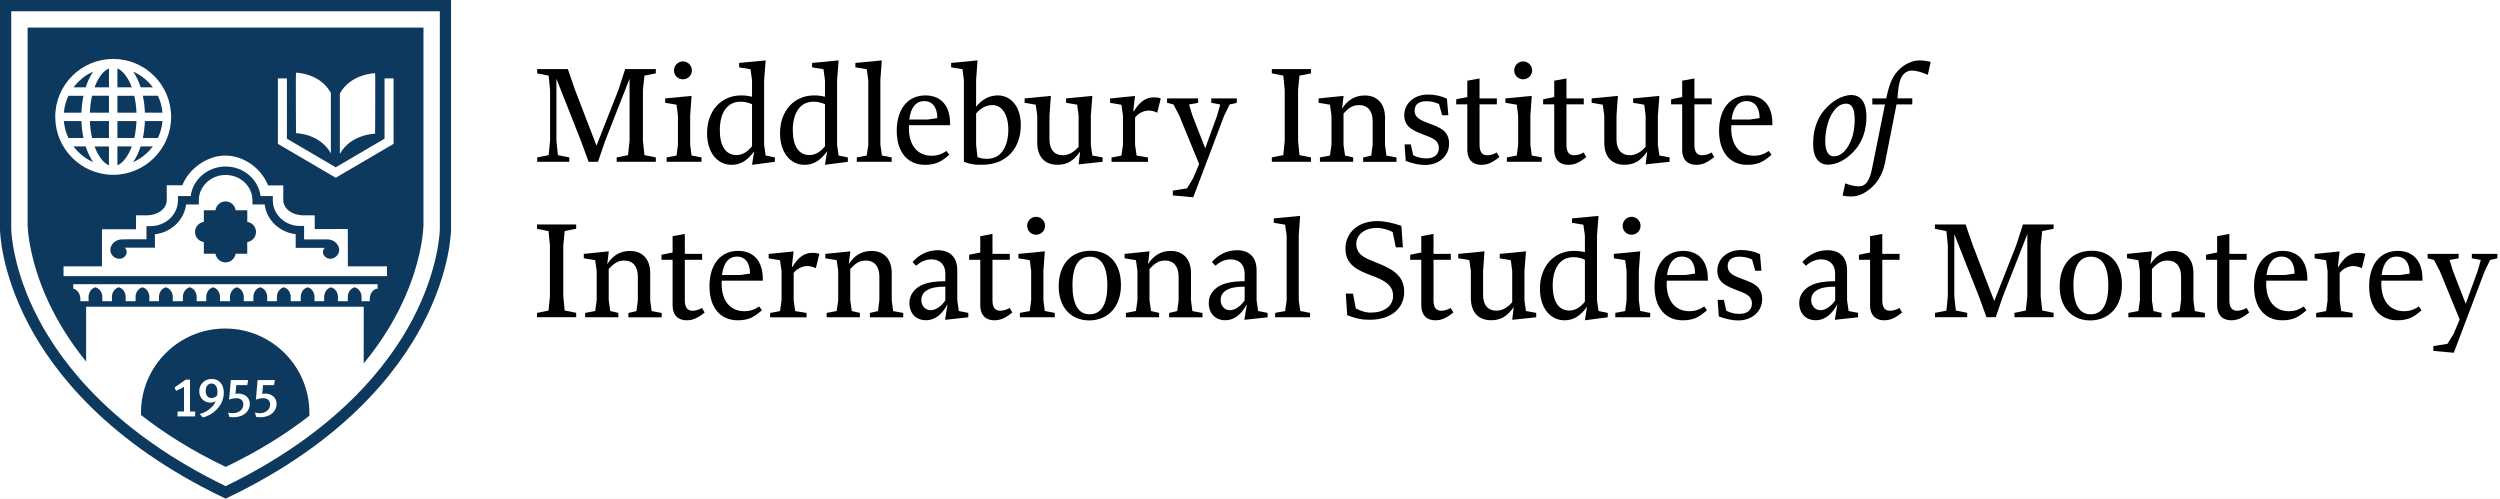
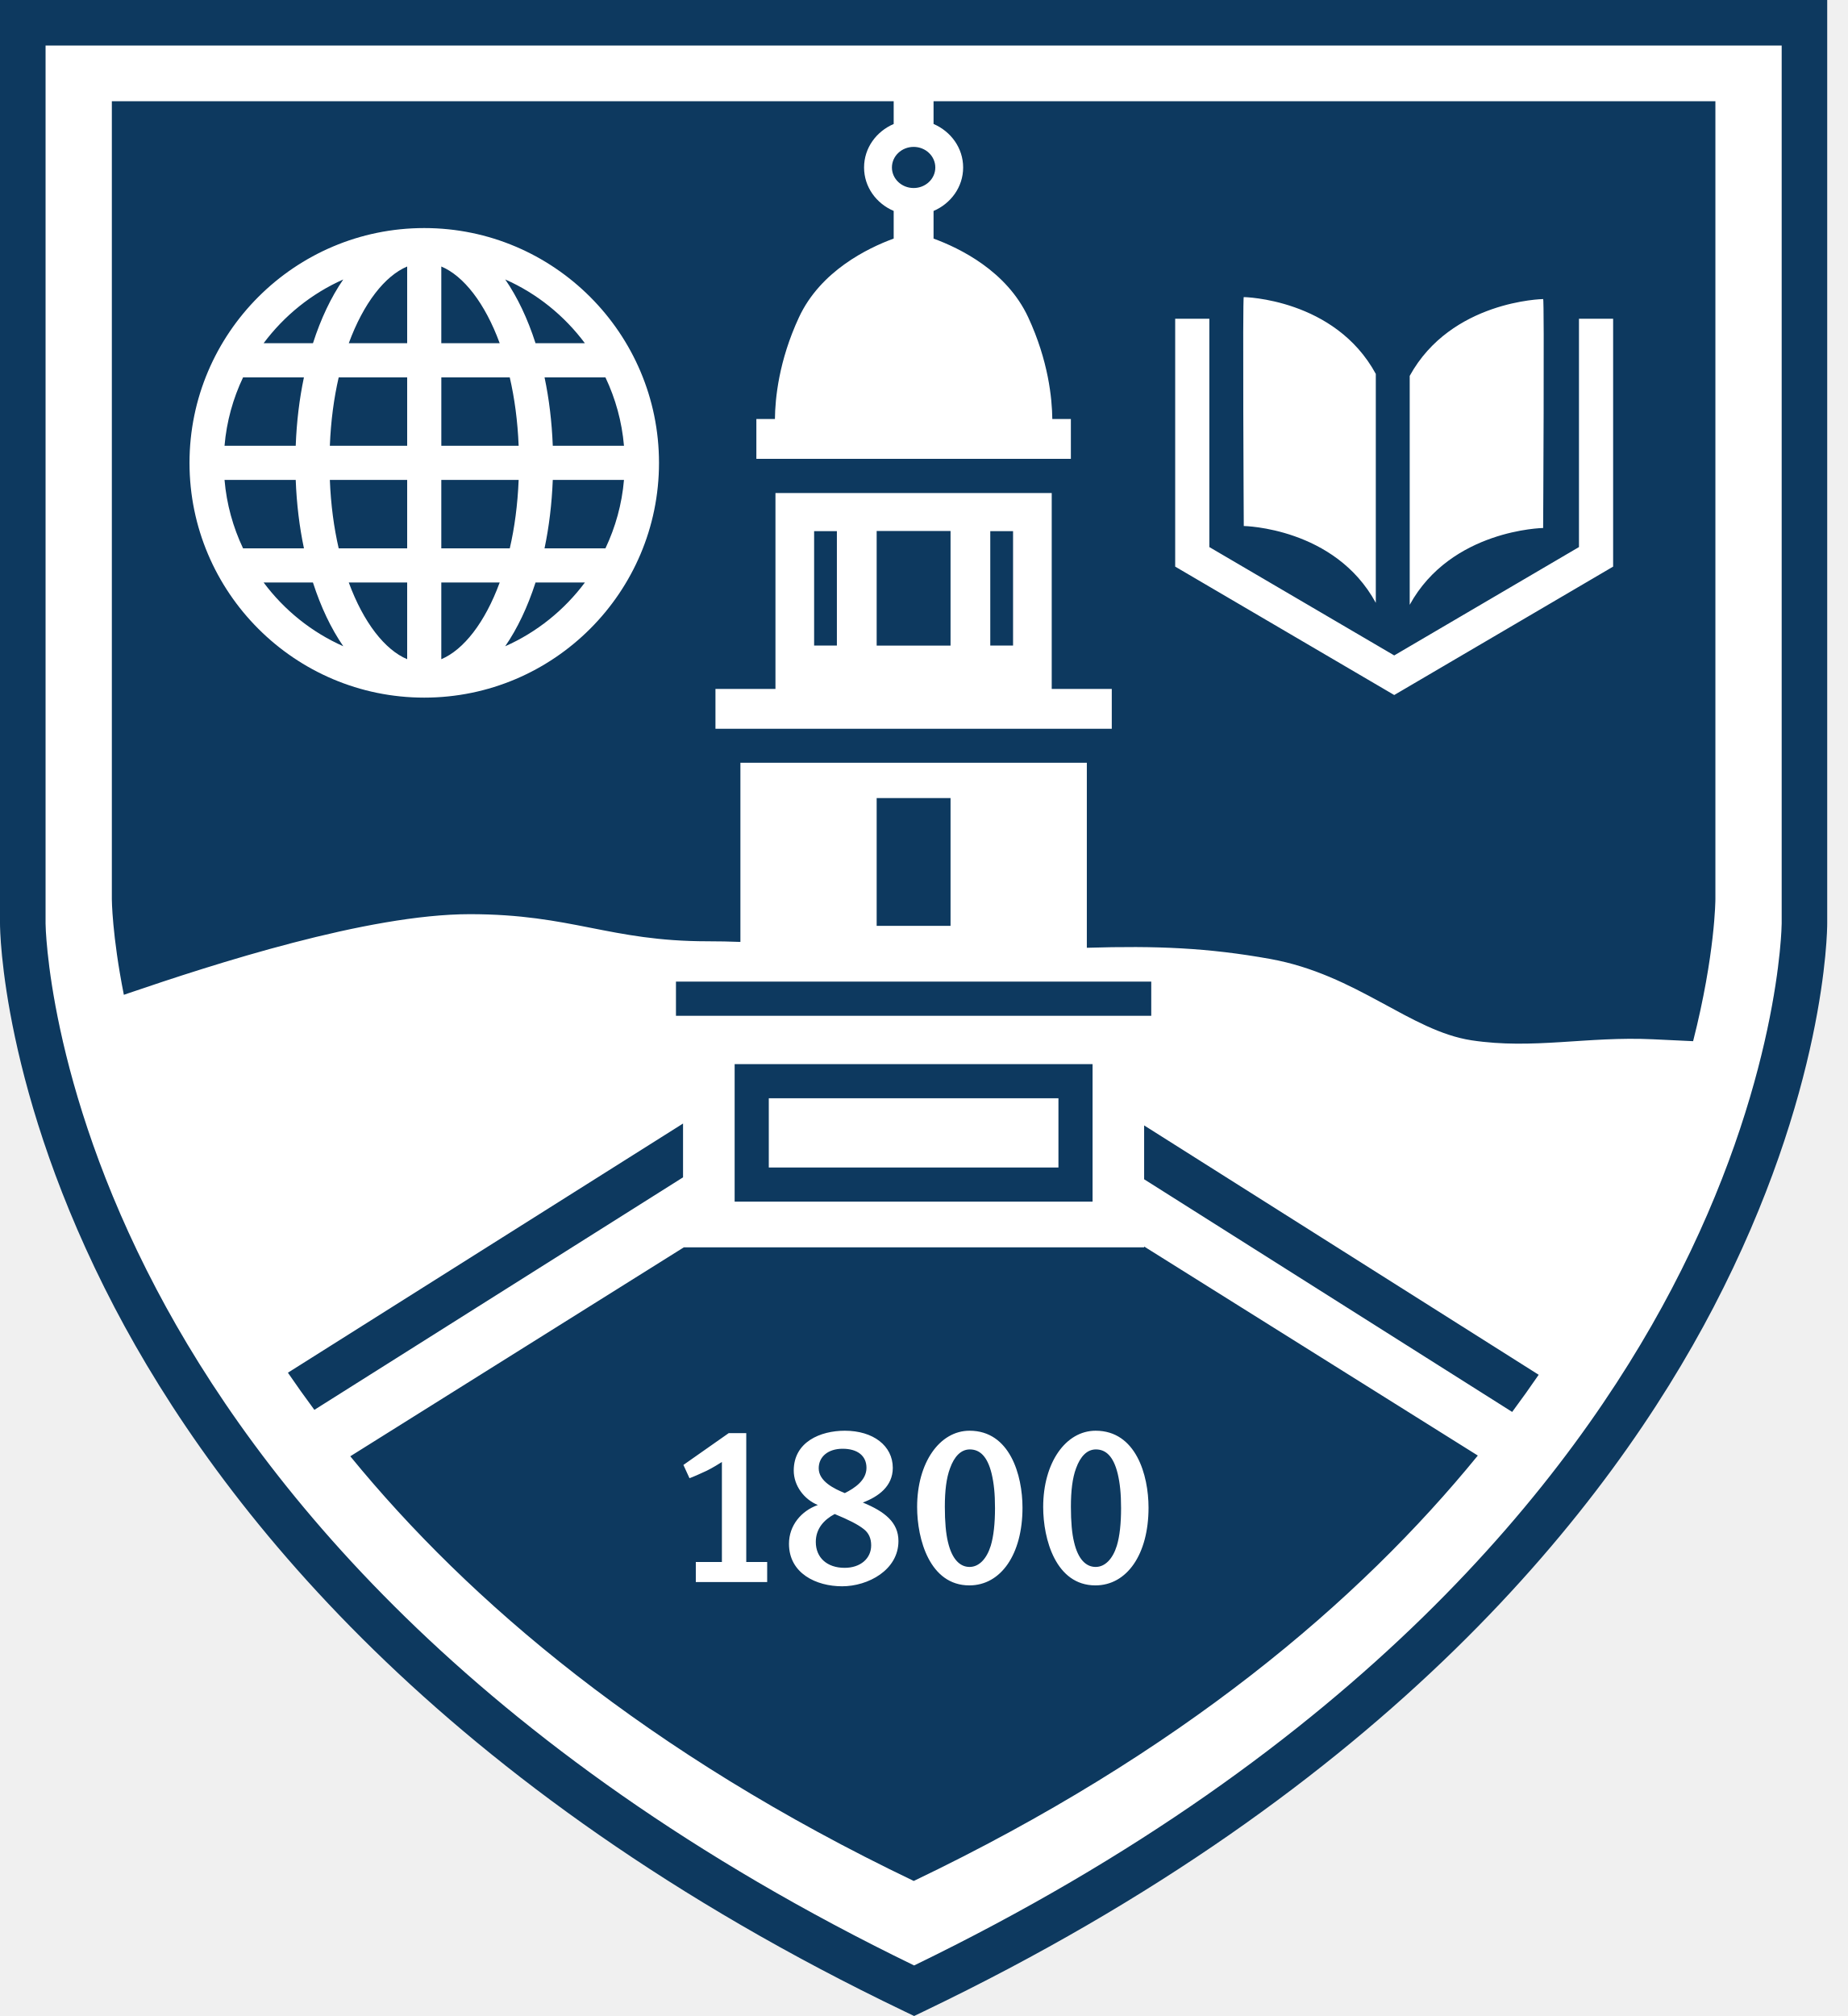
- <svg xmlns="http://www.w3.org/2000/svg" width="361" height="72" viewBox="0 0 361 72" fill="none">
-   <g id="miis-logo">
-     <rect width="361" height="72" fill="white" />
-     <g id="Group 80">
-       <g id="Group">
-         <path id="Vector" d="M117.315 36.507C116.147 36.507 115.231 37.153 114.382 38.6C114.382 38.581 114.372 38.552 114.372 38.533V38.291C114.382 38.185 114.392 38.079 114.401 37.983C114.43 37.751 114.449 37.529 114.478 37.298C114.517 36.97 114.556 36.632 114.594 36.304L110.996 36.671V37.307L112.636 37.578L112.858 39.15V43.366L112.636 44.919L111.208 45.19V45.826H116.466V45.19L114.826 44.919L114.604 43.366C114.604 43.202 114.604 43.038 114.604 42.874C114.604 42.43 114.604 41.986 114.604 41.543C114.604 41.051 114.604 40.559 114.604 40.067C114.604 39.931 114.604 39.796 114.604 39.661C114.604 39.603 114.604 39.546 114.604 39.497C114.604 39.468 114.604 39.44 114.604 39.41C115.192 38.677 115.993 38.417 116.601 38.417C117.035 38.417 117.459 38.562 117.807 38.726L118.318 36.661C117.884 36.526 117.681 36.507 117.315 36.507Z" fill="black" />
-         <path id="Vector_2" d="M340.56 36.507C339.393 36.507 338.476 37.153 337.627 38.6C337.627 38.581 337.618 38.552 337.618 38.533V38.291C337.627 38.185 337.637 38.079 337.647 37.983C337.676 37.751 337.695 37.529 337.724 37.298C337.762 36.97 337.801 36.632 337.84 36.304L334.241 36.671V37.307L335.881 37.578L336.103 39.15V43.366L335.881 44.919L334.453 45.19V45.826H339.711V45.19L338.071 44.919L337.849 43.366C337.849 43.202 337.849 43.038 337.849 42.874C337.849 42.43 337.849 41.986 337.849 41.543C337.849 41.051 337.849 40.559 337.849 40.067C337.849 39.931 337.849 39.796 337.849 39.661C337.849 39.603 337.849 39.546 337.849 39.497C337.849 39.468 337.849 39.44 337.849 39.41C338.438 38.677 339.238 38.417 339.846 38.417C340.28 38.417 340.705 38.562 341.052 38.726L341.563 36.661C341.129 36.526 340.927 36.507 340.56 36.507Z" fill="black" />
-         <g id="Group_2">
-           <path id="Vector_3" d="M77.567 22.73L79.226 22.402L79.429 20.337V12.986L79.226 10.921L77.567 10.593V9.976H81.995L83.037 12.986L86.134 21.032L89.308 12.966L90.272 9.976H94.701V10.593L93.061 10.921L92.839 12.986V20.337L93.061 22.402L94.701 22.73V23.367H89.047V22.73L90.687 22.402L90.909 20.337V11.365L87.388 20.337L86.346 23.367H84.995L83.886 20.337L80.345 11.365V20.337L80.567 22.402L82.207 22.73V23.367H77.567V22.73Z" fill="black" />
-           <path id="Vector_4" d="M96.254 22.73L97.692 22.46L97.894 20.907V16.691L97.692 15.118L96.051 14.848V14.211L99.862 13.844L99.66 16.691V20.907L99.862 22.46L101.3 22.73V23.367H96.264V22.73H96.254ZM97.325 10.159C97.325 9.464 97.894 8.866 98.618 8.866C99.312 8.866 99.91 9.435 99.91 10.178C99.91 10.834 99.38 11.452 98.618 11.452C97.913 11.442 97.325 10.931 97.325 10.159Z" fill="black" />
-           <path id="Vector_5" d="M102.1 19.228C102.1 16.034 104.107 13.777 107.021 13.777C107.59 13.777 108.043 13.835 108.593 13.96V11.568L108.371 9.995L106.731 9.725V9.088L110.561 8.722L110.34 11.568V20.907L110.561 22.46L111.893 22.73V23.367L108.593 23.801L108.902 21.852C107.957 23.125 107.001 23.801 105.641 23.801C103.577 23.801 102.1 22.016 102.1 19.228ZM108.593 21.119V15.05C108.024 14.809 107.571 14.684 106.934 14.684C105.004 14.684 103.943 16.285 103.943 18.803C103.943 21.032 104.763 22.392 106.365 22.392C107.079 22.383 107.841 22.055 108.593 21.119Z" fill="black" />
-           <path id="Vector_6" d="M112.636 19.228C112.636 16.034 114.642 13.777 117.556 13.777C118.125 13.777 118.579 13.835 119.128 13.96V11.568L118.907 9.995L117.266 9.725V9.088L121.097 8.722L120.875 11.568V20.907L121.097 22.46L122.428 22.73V23.367L119.128 23.801L119.437 21.852C118.492 23.125 117.537 23.801 116.176 23.801C114.112 23.801 112.636 22.016 112.636 19.228ZM119.128 21.119V15.05C118.559 14.809 118.106 14.684 117.469 14.684C115.54 14.684 114.478 16.285 114.478 18.803C114.478 21.032 115.298 22.392 116.9 22.392C117.614 22.383 118.366 22.055 119.128 21.119Z" fill="black" />
-           <path id="Vector_7" d="M123.721 22.73L125.158 22.46L125.38 20.907V11.568L125.158 9.995L123.518 9.725V9.088L127.329 8.722L127.126 11.568V20.907L127.348 22.46L128.757 22.73V23.367H123.721V22.73Z" fill="black" />
-           <path id="Vector_8" d="M129.49 18.881C129.49 15.764 131.063 13.777 133.629 13.777C135.78 13.777 137.276 15.166 137.189 18.08H131.265C131.265 18.08 131.246 18.369 131.246 18.533C131.246 20.849 132.375 22.489 134.545 22.489C135.201 22.489 135.935 22.325 136.658 21.794L137.073 22.344C135.906 23.405 135.028 23.801 133.552 23.801C131.111 23.801 129.49 22.035 129.49 18.881ZM133.957 17.26L135.346 17.057C135.346 15.436 134.584 14.597 133.465 14.597C132.317 14.597 131.516 15.456 131.294 17.26H133.957Z" fill="black" />
-           <path id="Vector_9" d="M139.186 23.367V11.568L138.983 9.995L137.343 9.725V9.088L141.154 8.722L140.951 11.568V15.417C141.714 14.414 142.813 13.777 144.068 13.777C146.036 13.777 147.406 15.456 147.406 18.06C147.406 21.235 145.505 23.791 141.81 23.791C140.951 23.801 140.353 23.801 139.186 23.367ZM145.601 18.716C145.601 16.604 144.704 15.176 143.325 15.176C142.485 15.176 141.685 15.523 140.951 16.382V20.907L141.154 22.691C141.646 22.855 141.993 22.933 142.524 22.933C144.637 22.942 145.601 21.051 145.601 18.716Z" fill="black" />
-           <path id="Vector_10" d="M149.779 20.598V16.691L149.557 15.118L147.956 14.848V14.211L151.747 13.844L151.544 16.691V20.135C151.544 21.543 152.201 22.412 153.493 22.412C154.371 22.412 155.172 21.881 155.751 21.186V16.691L155.548 15.118L153.947 14.848V14.211L157.738 13.844L157.516 16.691V20.907L157.738 22.46L159.214 22.73V23.367L155.751 23.733L155.973 21.89C155.008 23.222 154.149 23.791 152.693 23.791C150.879 23.801 149.779 22.653 149.779 20.598Z" fill="black" />
-           <path id="Vector_11" d="M169.354 28.219V27.525L171.399 27.197L172.277 25.759L173.155 23.695L170.29 16.691L169.45 15.089L168.524 14.848V14.211H173.01V14.848L171.698 15.089L172.19 16.691L174.033 21.418L175.75 16.691L176.204 15.089L174.911 14.848V14.211H178.596V14.848L177.554 15.089L176.773 16.691L172.306 28.489L169.354 28.219Z" fill="black" />
-           <path id="Vector_12" d="M166.614 14.057C165.447 14.057 164.53 14.703 163.681 16.15C163.681 16.131 163.671 16.102 163.671 16.083V15.841C163.681 15.735 163.691 15.629 163.7 15.533C163.729 15.301 163.749 15.079 163.778 14.848C163.816 14.52 163.855 14.182 163.893 13.854L160.295 14.221V14.857L161.935 15.127L162.157 16.7V20.916L161.935 22.469L160.507 22.739V23.376H165.765V22.739L164.125 22.469L163.903 20.916C163.903 20.752 163.903 20.588 163.903 20.424C163.903 19.98 163.903 19.537 163.903 19.093C163.903 18.601 163.903 18.109 163.903 17.617C163.903 17.482 163.903 17.346 163.903 17.211C163.903 17.154 163.903 17.096 163.903 17.047C163.903 17.018 163.903 16.989 163.903 16.961C164.492 16.227 165.292 15.967 165.9 15.967C166.334 15.967 166.759 16.112 167.106 16.276L167.617 14.211C167.193 14.076 166.981 14.057 166.614 14.057Z" fill="black" />
-         </g>
-         <path id="Vector_13" d="M183.652 22.73L185.311 22.402L185.514 20.337V12.986L185.311 10.921L183.652 10.593V9.976H189.305V10.593L187.646 10.921L187.443 12.986V20.337L187.646 22.402L189.305 22.73V23.367H183.652V22.73Z" fill="black" />
-         <path id="Vector_14" d="M190.608 22.73L192.045 22.46L192.267 20.907V16.691L192.045 15.118L190.405 14.848V14.211L194.013 13.844L193.791 15.687C194.631 14.394 195.692 13.787 197.091 13.787C198.856 13.787 199.995 14.954 199.995 16.98V20.916L200.197 22.469L201.654 22.739V23.376H196.84V22.739L198.007 22.469L198.21 20.916V17.472C198.21 16.102 197.554 15.176 196.261 15.176C195.48 15.176 194.91 15.398 194.003 16.401V20.907L194.225 22.46L195.393 22.73V23.367H190.598V22.73H190.608Z" fill="black" />
-         <path id="Vector_15" d="M202.985 23.241L202.821 20.849H203.719L204.066 22.421C204.703 22.711 205.195 22.875 205.967 22.875C207.076 22.875 207.771 22.325 207.771 21.379C207.771 20.192 206.642 19.845 205.581 19.45C204.288 18.919 202.773 18.466 202.773 16.623C202.773 15.07 204.047 13.652 206.217 13.652C207.144 13.652 208.041 13.835 208.938 14.25L209.141 16.642H208.243L207.79 15.021C207.211 14.751 206.623 14.616 205.967 14.616C204.886 14.616 204.269 15.07 204.269 15.986C204.269 17.115 205.417 17.462 206.42 17.848C207.877 18.398 209.247 18.852 209.247 20.752C209.247 22.469 207.857 23.82 205.783 23.82C205.118 23.839 203.969 23.637 202.985 23.241Z" fill="black" />
-         <path id="Vector_16" d="M211.881 21.582V15.07H210.279V14.336L211.881 14.008V11.654L213.646 11.326V14.211H216.145V15.07H213.646V20.907C213.646 21.948 214.013 22.421 214.775 22.421C215.103 22.421 215.653 22.315 216.125 22.016L216.511 22.672C215.489 23.492 214.813 23.801 213.887 23.801C212.884 23.801 211.881 23.289 211.881 21.582Z" fill="black" />
-         <path id="Vector_17" d="M217.582 22.73L219.02 22.46L219.222 20.907V16.691L219.02 15.118L217.38 14.848V14.211L221.19 13.844L220.988 16.691V20.907L221.19 22.46L222.628 22.73V23.367H217.592V22.73H217.582ZM218.653 10.159C218.653 9.464 219.222 8.866 219.946 8.866C220.641 8.866 221.239 9.435 221.239 10.178C221.239 10.834 220.708 11.452 219.946 11.452C219.242 11.442 218.653 10.931 218.653 10.159Z" fill="black" />
-         <path id="Vector_18" d="M224.432 21.582V15.07H222.83V14.336L224.432 14.008V11.654L226.197 11.326V14.211H228.696V15.07H226.197V20.907C226.197 21.948 226.564 22.421 227.326 22.421C227.654 22.421 228.204 22.315 228.677 22.016L229.063 22.672C228.04 23.492 227.365 23.801 226.439 23.801C225.435 23.801 224.432 23.289 224.432 21.582Z" fill="black" />
-         <path id="Vector_19" d="M231.658 20.598V16.691L231.436 15.118L229.835 14.848V14.211L233.626 13.844L233.424 16.691V20.135C233.424 21.543 234.08 22.412 235.372 22.412C236.25 22.412 237.051 21.881 237.63 21.186V16.691L237.427 15.118L235.826 14.848V14.211L239.617 13.844L239.395 16.691V20.907L239.617 22.46L241.093 22.73V23.367L237.63 23.733L237.852 21.89C236.887 23.222 236.028 23.791 234.572 23.791C232.758 23.801 231.658 22.653 231.658 20.598Z" fill="black" />
-         <path id="Vector_20" d="M242.907 21.582V15.07H241.306V14.336L242.907 14.008V11.654L244.673 11.326V14.211H247.171V15.07H244.673V20.907C244.673 21.948 245.039 22.421 245.801 22.421C246.129 22.421 246.679 22.315 247.152 22.016L247.538 22.672C246.515 23.492 245.84 23.801 244.914 23.801C243.911 23.801 242.907 23.289 242.907 21.582Z" fill="black" />
-         <path id="Vector_21" d="M248.233 18.881C248.233 15.764 249.805 13.777 252.371 13.777C254.523 13.777 256.018 15.166 255.931 18.08H250.008C250.008 18.08 249.989 18.369 249.989 18.533C249.989 20.849 251.117 22.489 253.288 22.489C253.944 22.489 254.677 22.325 255.401 21.794L255.806 22.344C254.639 23.405 253.761 23.801 252.285 23.801C249.853 23.801 248.233 22.035 248.233 18.881ZM252.7 17.26L254.089 17.057C254.089 15.436 253.327 14.597 252.207 14.597C251.059 14.597 250.259 15.456 250.037 17.26H252.7Z" fill="black" />
-         <path id="Vector_22" d="M261.816 20.791C261.816 18.331 262.636 16.324 264.556 14.809C265.338 14.192 266.467 13.719 267.306 13.719C268.695 13.719 269.515 14.761 269.515 16.874C269.515 18.755 268.917 20.578 267.711 21.833C266.582 23.058 265.251 23.781 263.958 23.781C262.656 23.781 261.816 22.778 261.816 20.791ZM266.756 21.302C267.431 20.279 267.817 18.909 267.817 17.308C267.817 15.87 267.508 14.973 266.592 14.973C265.897 14.973 265.318 15.301 264.73 16.121C263.997 17.105 263.563 18.89 263.563 20.386C263.563 21.755 263.977 22.576 264.817 22.576C265.54 22.566 266.196 22.141 266.756 21.302Z" fill="black" />
-         <path id="Vector_23" d="M266.071 28.239L266.457 26.473C267.094 26.724 267.788 26.907 268.386 26.907C268.917 26.907 269.332 26.705 269.631 26.251C269.92 25.817 270.142 25.229 270.306 24.428L272.188 15.089H270.364V14.211H272.371L272.429 13.941C272.863 11.992 273.326 10.873 274.358 9.927C275.217 9.127 276.307 8.722 277.146 8.722C277.658 8.722 278.073 8.779 278.787 8.924L278.381 10.805C277.523 10.419 276.645 10.188 276.066 10.188C275.68 10.188 275.246 10.313 274.841 10.757C274.387 11.249 274.107 12.233 274.001 14.201H276.133V15.079H273.857L272.178 23.579C271.889 24.987 271.213 26.242 270.229 27.1C269.284 27.94 268.329 28.374 267.296 28.374C267.055 28.383 266.438 28.345 266.071 28.239Z" fill="black" />
-         <path id="Vector_24" d="M77.547 45.18L79.207 44.852L79.409 42.787V35.436L79.207 33.371L77.547 33.043V32.416H83.201V33.033L81.541 33.361L81.339 35.426V42.778L81.541 44.842L83.201 45.17V45.807H77.547V45.18Z" fill="black" />
-         <path id="Vector_25" d="M84.503 45.18L85.941 44.91L86.163 43.356V39.14L85.941 37.568L84.301 37.298V36.661L87.909 36.294L87.687 38.137C88.526 36.844 89.588 36.236 90.986 36.236C92.752 36.236 93.89 37.404 93.89 39.43V43.366L94.093 44.919L95.55 45.189V45.826H90.736V45.189L91.903 44.919L92.106 43.366V39.922C92.106 38.552 91.45 37.626 90.157 37.626C89.375 37.626 88.806 37.848 87.899 38.851V43.356L88.121 44.91L89.288 45.18V45.816H84.494V45.18H84.503Z" fill="black" />
-         <path id="Vector_26" d="M97.122 44.032V37.52H95.521V36.786L97.122 36.458V34.104L98.888 33.776V36.661H101.387V37.52H98.888V43.356C98.888 44.398 99.254 44.871 100.017 44.871C100.345 44.871 100.895 44.765 101.367 44.466L101.753 45.122C100.731 45.942 100.055 46.251 99.129 46.251C98.126 46.241 97.122 45.73 97.122 44.032Z" fill="black" />
-         <path id="Vector_27" d="M102.448 41.33C102.448 38.214 104.02 36.227 106.587 36.227C108.738 36.227 110.233 37.616 110.147 40.53H104.223C104.223 40.53 104.204 40.819 104.204 40.983C104.204 43.298 105.332 44.939 107.503 44.939C108.159 44.939 108.892 44.775 109.616 44.244L110.021 44.794C108.854 45.855 107.976 46.251 106.5 46.251C104.069 46.241 102.448 44.485 102.448 41.33ZM106.915 39.71L108.304 39.507C108.304 37.886 107.542 37.047 106.423 37.047C105.274 37.047 104.474 37.906 104.252 39.71H106.915Z" fill="black" />
-         <path id="Vector_28" d="M119.379 45.18L120.817 44.91L121.039 43.356V39.14L120.817 37.568L119.177 37.298V36.661L122.785 36.294L122.563 38.137C123.402 36.844 124.464 36.236 125.863 36.236C127.628 36.236 128.766 37.404 128.766 39.43V43.366L128.969 44.919L130.426 45.189V45.826H125.612V45.189L126.779 44.919L126.982 43.366V39.922C126.982 38.552 126.326 37.626 125.033 37.626C124.251 37.626 123.682 37.848 122.775 38.851V43.356L122.997 44.91L124.165 45.18V45.816H119.37V45.18H119.379Z" fill="black" />
-         <path id="Vector_29" d="M131.323 43.762C131.323 42.864 131.709 42.102 132.529 41.504C133.33 40.906 134.642 40.607 136.504 40.607V39.497C136.504 38.205 135.722 37.452 134.478 37.452C133.716 37.452 132.963 37.761 132.288 38.378L131.776 37.828C132.703 36.786 133.947 36.13 135.404 36.13C137.044 36.13 138.231 37.008 138.231 39.034V43.356L138.453 44.91L139.823 45.18V45.816L136.465 46.183L136.832 43.926C136.07 45.315 135.095 46.241 133.696 46.241C132.346 46.241 131.323 45.325 131.323 43.762ZM136.504 43.376V41.388C135.298 41.388 134.439 41.552 133.88 41.9C133.33 42.208 133.04 42.7 133.04 43.337C133.04 44.138 133.59 44.794 134.391 44.794C135.076 44.794 135.896 44.273 136.504 43.376Z" fill="black" />
-         <path id="Vector_30" d="M141.55 44.032V37.52H139.948V36.786L141.55 36.458V34.104L143.315 33.776V36.661H145.814V37.52H143.315V43.356C143.315 44.398 143.682 44.871 144.444 44.871C144.772 44.871 145.322 44.765 145.794 44.466L146.18 45.122C145.158 45.942 144.482 46.251 143.556 46.251C142.553 46.241 141.55 45.73 141.55 44.032Z" fill="black" />
-         <path id="Vector_31" d="M147.261 45.18L148.698 44.91L148.901 43.356V39.14L148.698 37.568L147.058 37.298V36.661L150.869 36.294L150.667 39.14V43.356L150.869 44.91L152.307 45.18V45.816H147.271V45.18H147.261ZM148.322 32.599C148.322 31.905 148.891 31.307 149.615 31.307C150.31 31.307 150.908 31.876 150.908 32.619C150.908 33.275 150.377 33.892 149.615 33.892C148.92 33.892 148.322 33.381 148.322 32.599Z" fill="black" />
-         <path id="Vector_32" d="M152.876 41.35C152.876 38.398 154.477 36.208 157.507 36.208C160.131 36.208 161.867 37.973 161.867 41.166C161.867 44.283 160.005 46.27 157.275 46.27C154.661 46.26 152.876 44.398 152.876 41.35ZM159.899 41.186C159.899 38.465 159.021 37.066 157.401 37.066C155.76 37.066 154.863 38.359 154.863 41.205C154.863 43.993 155.741 45.382 157.343 45.382C158.983 45.382 159.899 44.032 159.899 41.186Z" fill="black" />
-         <path id="Vector_33" d="M162.591 45.18L164.028 44.91L164.25 43.356V39.14L164.028 37.568L162.388 37.298V36.661L165.996 36.294L165.775 38.137C166.614 36.844 167.675 36.236 169.074 36.236C170.84 36.236 171.978 37.404 171.978 39.43V43.366L172.181 44.919L173.637 45.189V45.826H168.823V45.189L169.991 44.919L170.193 43.366V39.922C170.193 38.552 169.537 37.626 168.244 37.626C167.463 37.626 166.894 37.848 165.987 38.851V43.356L166.209 44.91L167.376 45.18V45.816H162.581V45.18H162.591Z" fill="black" />
-         <path id="Vector_34" d="M174.544 43.762C174.544 42.864 174.93 42.102 175.75 41.504C176.551 40.906 177.863 40.607 179.725 40.607V39.497C179.725 38.205 178.944 37.452 177.699 37.452C176.937 37.452 176.184 37.761 175.509 38.378L174.998 37.828C175.924 36.786 177.168 36.13 178.625 36.13C180.265 36.13 181.452 37.008 181.452 39.034V43.356L181.674 44.91L183.044 45.18V45.816L179.686 46.183L180.053 43.926C179.291 45.315 178.317 46.241 176.918 46.241C175.567 46.241 174.544 45.325 174.544 43.762ZM179.725 43.376V41.388C178.519 41.388 177.66 41.552 177.101 41.9C176.551 42.208 176.262 42.7 176.262 43.337C176.262 44.138 176.812 44.794 177.612 44.794C178.288 44.794 179.108 44.273 179.725 43.376Z" fill="black" />
-         <path id="Vector_35" d="M184.134 45.18L185.571 44.91L185.793 43.356V34.017L185.571 32.445L183.931 32.175V31.538L187.742 31.172L187.54 34.017V43.356L187.761 44.91L189.17 45.18V45.816H184.134V45.18Z" fill="black" />
-         <path id="Vector_36" d="M194.534 45.508L194.332 42.392H195.373L195.779 44.543C196.473 44.871 197.11 45.141 197.949 45.141C199.811 45.141 201.162 44.244 201.162 42.7C201.162 40.983 199.522 40.346 197.949 39.748C196.001 39.015 194.283 38.233 194.283 35.88C194.283 33.815 195.856 31.924 198.914 31.924C199.956 31.924 201.249 32.213 202.358 32.619L202.58 35.715H201.558L201.104 33.526C200.467 33.14 199.483 32.908 198.876 32.908C196.85 32.908 195.846 34.037 195.846 35.204C195.846 36.864 197.284 37.336 198.712 37.906C200.805 38.745 202.764 39.623 202.764 42.141C202.764 44.582 200.795 46.173 197.843 46.173C196.85 46.183 195.991 46.077 194.534 45.508Z" fill="black" />
-         <path id="Vector_37" d="M205.233 44.032V37.52H203.632V36.786L205.233 36.458V34.104L206.999 33.776V36.661H209.498V37.52H206.999V43.356C206.999 44.398 207.365 44.871 208.128 44.871C208.456 44.871 209.006 44.765 209.478 44.466L209.864 45.122C208.842 45.942 208.166 46.251 207.24 46.251C206.237 46.241 205.233 45.73 205.233 44.032Z" fill="black" />
-         <path id="Vector_38" d="M212.392 43.048V39.131L212.17 37.558L210.568 37.288V36.661L214.36 36.294L214.157 39.14V42.585C214.157 43.993 214.813 44.861 216.106 44.861C216.984 44.861 217.785 44.331 218.364 43.636V39.15L218.161 37.578L216.56 37.307V36.661L220.351 36.294L220.129 39.14V43.356L220.351 44.91L221.827 45.18V45.816L218.364 46.183L218.586 44.34C217.621 45.672 216.762 46.241 215.305 46.241C213.492 46.241 212.392 45.093 212.392 43.048Z" fill="black" />
-         <path id="Vector_39" d="M222.367 41.678C222.367 38.484 224.374 36.227 227.288 36.227C227.857 36.227 228.31 36.285 228.86 36.41V34.017L228.638 32.445L226.998 32.175V31.538L230.828 31.172L230.606 34.017V43.356L230.828 44.91L232.16 45.18V45.816L228.86 46.251L229.169 44.302C228.224 45.575 227.268 46.251 225.908 46.251C223.844 46.241 222.367 44.466 222.367 41.678ZM228.86 43.559V37.5C228.281 37.259 227.838 37.134 227.201 37.134C225.271 37.134 224.21 38.735 224.21 41.253C224.21 43.482 225.03 44.842 226.632 44.842C227.346 44.833 228.098 44.505 228.86 43.559Z" fill="black" />
-         <path id="Vector_40" d="M233.24 45.18L234.678 44.91L234.88 43.356V39.14L234.678 37.568L233.038 37.298V36.661L236.849 36.294L236.646 39.14V43.356L236.849 44.91L238.286 45.18V45.816H233.25V45.18H233.24ZM234.311 32.599C234.311 31.905 234.88 31.307 235.604 31.307C236.299 31.307 236.897 31.876 236.897 32.619C236.897 33.275 236.366 33.892 235.604 33.892C234.9 33.892 234.311 33.381 234.311 32.599Z" fill="black" />
-         <path id="Vector_41" d="M238.913 41.33C238.913 38.214 240.486 36.227 243.052 36.227C245.203 36.227 246.699 37.616 246.612 40.53H240.688C240.688 40.53 240.669 40.819 240.669 40.983C240.669 43.298 241.798 44.939 243.968 44.939C244.624 44.939 245.358 44.775 246.081 44.244L246.486 44.794C245.319 45.855 244.441 46.251 242.965 46.251C240.534 46.241 238.913 44.485 238.913 41.33ZM243.38 39.71L244.769 39.507C244.769 37.886 244.007 37.047 242.888 37.047C241.74 37.047 240.939 37.906 240.717 39.71H243.38Z" fill="black" />
-         <path id="Vector_42" d="M248.194 45.691L248.03 43.298H248.927L249.275 44.871C249.911 45.16 250.403 45.325 251.175 45.325C252.285 45.325 252.979 44.775 252.979 43.829C252.979 42.642 251.851 42.295 250.789 41.9C249.496 41.369 247.982 40.916 247.982 39.073C247.982 37.52 249.255 36.101 251.426 36.101C252.352 36.101 253.249 36.285 254.147 36.7L254.349 39.092H253.452L252.999 37.471C252.42 37.201 251.831 37.066 251.175 37.066C250.085 37.066 249.477 37.52 249.477 38.436C249.477 39.565 250.625 39.912 251.629 40.298C253.085 40.848 254.455 41.301 254.455 43.202C254.455 44.919 253.066 46.27 250.992 46.27C250.326 46.289 249.178 46.077 248.194 45.691Z" fill="black" />
-         <path id="Vector_43" d="M259.81 43.762C259.81 42.864 260.196 42.102 261.016 41.504C261.816 40.906 263.128 40.607 264.99 40.607V39.497C264.99 38.205 264.209 37.452 262.964 37.452C262.202 37.452 261.45 37.761 260.774 38.378L260.263 37.828C261.18 36.786 262.434 36.13 263.891 36.13C265.531 36.13 266.717 37.008 266.717 39.034V43.356L266.939 44.91L268.309 45.18V45.816L264.952 46.183L265.318 43.926C264.556 45.315 263.582 46.241 262.183 46.241C260.842 46.241 259.81 45.325 259.81 43.762ZM265 43.376V41.388C263.794 41.388 262.936 41.552 262.376 41.9C261.826 42.208 261.537 42.7 261.537 43.337C261.537 44.138 262.087 44.794 262.887 44.794C263.563 44.794 264.383 44.273 265 43.376Z" fill="black" />
-         <path id="Vector_44" d="M270.036 44.032V37.52H268.435V36.786L270.036 36.458V34.104L271.802 33.776V36.661H274.3V37.52H271.802V43.356C271.802 44.398 272.168 44.871 272.93 44.871C273.258 44.871 273.808 44.765 274.281 44.466L274.667 45.122C273.644 45.942 272.969 46.251 272.043 46.251C271.049 46.241 270.036 45.73 270.036 44.032Z" fill="black" />
-         <path id="Vector_45" d="M279.404 45.18L281.063 44.852L281.266 42.787V35.436L281.063 33.371L279.404 33.043V32.416H283.832L284.874 35.426L287.971 43.472L291.145 35.407L292.11 32.416H296.538V33.033L294.898 33.361L294.676 35.426V42.778L294.898 44.842L296.538 45.17V45.807H290.885V45.17L292.525 44.842L292.747 42.778V33.805L289.225 42.778L288.183 45.807H286.852L285.743 42.778L282.202 33.805V42.778L282.424 44.842L284.064 45.17V45.807H279.414V45.18H279.404Z" fill="black" />
-         <path id="Vector_46" d="M297.416 41.35C297.416 38.398 299.018 36.208 302.047 36.208C304.671 36.208 306.408 37.973 306.408 41.166C306.408 44.283 304.546 46.27 301.815 46.27C299.201 46.26 297.416 44.398 297.416 41.35ZM304.44 41.186C304.44 38.465 303.562 37.066 301.941 37.066C300.301 37.066 299.404 38.359 299.404 41.205C299.404 43.993 300.281 45.382 301.883 45.382C303.523 45.382 304.44 44.032 304.44 41.186Z" fill="black" />
-         <path id="Vector_47" d="M307.343 45.18L308.781 44.91L309.003 43.356V39.14L308.781 37.568L307.141 37.298V36.661L310.749 36.294L310.527 38.137C311.367 36.844 312.428 36.236 313.827 36.236C315.592 36.236 316.731 37.404 316.731 39.43V43.366L316.933 44.919L318.39 45.189V45.826H313.576V45.189L314.743 44.919L314.946 43.366V39.922C314.946 38.552 314.29 37.626 312.997 37.626C312.216 37.626 311.646 37.848 310.739 38.851V43.356L310.961 44.91L312.129 45.18V45.816H307.334V45.18H307.343Z" fill="black" />
-         <path id="Vector_48" d="M320.155 44.032V37.52H318.554V36.786L320.155 36.458V34.104L321.921 33.776V36.661H324.42V37.52H321.921V43.356C321.921 44.398 322.288 44.871 323.05 44.871C323.378 44.871 323.928 44.765 324.4 44.466L324.786 45.122C323.764 45.942 323.088 46.251 322.162 46.251C321.159 46.241 320.155 45.73 320.155 44.032Z" fill="black" />
-         <path id="Vector_49" d="M325.481 41.33C325.481 38.214 327.054 36.227 329.62 36.227C331.771 36.227 333.267 37.616 333.18 40.53H327.256C327.256 40.53 327.237 40.819 327.237 40.983C327.237 43.298 328.366 44.939 330.536 44.939C331.192 44.939 331.926 44.775 332.649 44.244L333.054 44.794C331.887 45.855 331.009 46.251 329.533 46.251C327.102 46.241 325.481 44.485 325.481 41.33ZM329.948 39.71L331.337 39.507C331.337 37.886 330.575 37.047 329.456 37.047C328.308 37.047 327.507 37.906 327.285 39.71H329.948Z" fill="black" />
-         <path id="Vector_50" d="M342.104 41.33C342.104 38.214 343.676 36.227 346.243 36.227C348.394 36.227 349.889 37.616 349.803 40.53H343.879C343.879 40.53 343.86 40.819 343.86 40.983C343.86 43.298 344.988 44.939 347.159 44.939C347.815 44.939 348.548 44.775 349.272 44.244L349.677 44.794C348.51 45.855 347.632 46.251 346.156 46.251C343.725 46.241 342.104 44.485 342.104 41.33ZM346.571 39.71L347.96 39.507C347.96 37.886 347.198 37.047 346.079 37.047C344.931 37.047 344.13 37.906 343.908 39.71H346.571Z" fill="black" />
-         <path id="Vector_51" d="M351.375 50.669V49.975L353.42 49.647L354.298 48.209L355.176 46.145L352.311 39.14L351.472 37.539L350.545 37.298V36.661H355.032V37.298L353.719 37.539L354.211 39.14L356.054 43.868L357.771 39.14L358.225 37.539L356.932 37.298V36.661H360.618V37.298L359.576 37.539L358.794 39.14L354.327 50.939L351.375 50.669Z" fill="black" />
-       </g>
-       <g id="Group_3">
-         <path id="Vector_52" d="M35.709 32.039V30.359H34.029C33.929 29.644 33.319 29.084 32.571 29.084C31.823 29.084 31.213 29.638 31.113 30.359H29.433V32.039C28.718 32.139 28.164 32.749 28.164 33.497C28.164 34.24 28.718 34.85 29.433 34.955V36.635H31.113C31.224 37.344 31.828 37.888 32.566 37.888C33.303 37.888 33.913 37.344 34.024 36.635H35.703V34.955C36.419 34.85 36.968 34.24 36.968 33.497C36.968 32.754 36.424 32.144 35.709 32.039Z" fill="#0D395F" />
-         <path id="Vector_53" d="M0 0V33.065C0 33.303 0.061 39.058 4.086 46.753C7.773 53.805 15.651 63.878 32.233 71.834L32.582 72L32.931 71.834C49.53 63.878 57.397 53.799 61.073 46.753C65.087 39.058 65.131 33.303 65.131 33.065V0H0ZM63.512 33.059C63.512 33.114 63.451 38.73 59.587 46.093C56.044 52.846 48.482 62.487 32.582 70.198C16.693 62.492 9.125 52.846 5.572 46.093C1.696 38.73 1.624 33.114 1.624 33.059V1.625H63.512V33.059Z" fill="#0D395F" />
-         <path id="Vector_54" d="M21.15 32.654V34.55L17.636 34.556V34.567C16.881 34.561 16.183 35.033 15.978 35.753C15.784 36.441 16.216 37.151 16.942 37.333C17.525 37.483 18.118 37.156 18.273 36.602C18.362 36.286 18.245 35.964 18.001 35.764L22.37 35.759V33.83C24.715 33.563 26.584 31.778 26.872 29.527H28.712V28.918C28.712 26.9 30.448 25.264 32.582 25.264C34.717 25.264 36.452 26.905 36.452 28.918V29.527H38.215C38.503 31.767 40.36 33.547 42.694 33.813L42.7 35.792H46.908C46.664 36.003 46.559 36.341 46.669 36.657C46.858 37.2 47.473 37.494 48.044 37.311C48.76 37.084 49.148 36.358 48.909 35.681C48.693 35.055 48.111 34.645 47.468 34.584V34.572H43.914L43.909 32.627H43.299C41.148 32.627 39.396 30.963 39.396 28.918V28.308H37.627C37.311 25.907 35.171 24.044 32.582 24.044C29.993 24.044 27.848 25.907 27.537 28.308H25.697V28.918C25.697 30.974 23.933 32.649 21.766 32.649H21.15V32.654Z" fill="#0D395F" />
-         <path id="Vector_55" d="M30.542 55.379C30.037 55.379 29.699 55.806 29.699 56.466C29.699 57.087 30.021 57.475 30.542 57.475C30.836 57.475 31.063 57.375 31.324 57.137C31.385 56.915 31.401 56.776 31.401 56.554C31.401 55.834 31.063 55.379 30.542 55.379Z" fill="#0D395F" />
-         <path id="Vector_56" d="M32.516 47.44C25.802 47.44 20.358 52.884 20.358 59.598C20.358 59.598 20.358 59.715 20.358 59.925C23.706 62.548 27.731 65.098 32.588 67.421C37.378 65.131 41.358 62.62 44.674 60.036C44.674 59.748 44.674 59.593 44.674 59.593C44.668 52.884 39.229 47.44 32.516 47.44ZM28.186 60.13H25.641V59.415H26.572V55.85C26.489 55.9 26.245 56.061 26.023 56.161C25.807 56.266 25.508 56.394 25.414 56.427L25.198 55.956L26.811 54.825H27.437V59.421H28.186V60.13ZM31.163 59.249C30.658 59.726 29.96 60.136 29.278 60.286L28.834 59.77C29.073 59.726 29.233 59.67 29.455 59.565C30.054 59.288 30.631 58.839 30.958 58.301C31.019 58.201 31.085 58.062 31.141 57.935C30.886 58.079 30.642 58.14 30.376 58.14C29.466 58.14 28.773 57.436 28.773 56.482C28.773 55.473 29.549 54.719 30.575 54.719C31.734 54.719 32.322 55.623 32.322 56.704C32.316 57.663 31.911 58.545 31.163 59.249ZM35.044 59.947C34.672 60.142 34.19 60.252 33.702 60.252C33.458 60.252 33.358 60.247 33.12 60.191L32.942 59.554C33.209 59.637 33.364 59.665 33.613 59.665C34.495 59.665 35.138 59.133 35.138 58.412C35.138 57.813 34.739 57.502 34.145 57.502C33.802 57.502 33.458 57.563 33.081 57.708L33.331 54.886H35.836L35.703 55.612H34.123L34.001 56.876C34.212 56.843 34.273 56.837 34.439 56.837C35.343 56.837 36.075 57.397 36.075 58.334C36.075 59.016 35.67 59.631 35.044 59.947ZM38.913 59.947C38.542 60.142 38.06 60.252 37.572 60.252C37.328 60.252 37.228 60.247 36.99 60.191L36.812 59.554C37.078 59.637 37.233 59.665 37.483 59.665C38.364 59.665 39.008 59.133 39.008 58.412C39.008 57.813 38.608 57.502 38.021 57.502C37.677 57.502 37.333 57.563 36.956 57.708L37.195 54.886H39.701L39.568 55.612H37.987L37.865 56.876C38.076 56.843 38.137 56.837 38.303 56.837C39.207 56.837 39.939 57.397 39.939 58.334C39.939 59.016 39.534 59.631 38.913 59.947Z" fill="#0D395F" />
-         <path id="Vector_57" d="M19.393 13.832H16.954V16.272H19.709C19.67 15.385 19.559 14.564 19.393 13.832Z" fill="#0D395F" />
-         <path id="Vector_58" d="M19.033 21.139H16.954V23.873C17.741 23.54 18.506 22.57 19.033 21.139Z" fill="#0D395F" />
-         <path id="Vector_59" d="M16.954 9.88V12.613H19.033C18.506 11.182 17.741 10.212 16.954 9.88Z" fill="#0D395F" />
-         <path id="Vector_60" d="M19.709 17.486H16.954V19.925H19.393C19.559 19.188 19.67 18.373 19.709 17.486Z" fill="#0D395F" />
-         <path id="Vector_61" d="M22.071 12.613C21.339 11.631 20.363 10.844 19.232 10.34C19.665 10.966 20.03 11.737 20.313 12.613H22.071Z" fill="#0D395F" />
-         <path id="Vector_62" d="M20.923 16.266H23.462C23.39 15.401 23.157 14.581 22.802 13.827H20.629C20.79 14.592 20.89 15.412 20.923 16.266Z" fill="#0D395F" />
-         <path id="Vector_63" d="M19.227 23.412C20.358 22.908 21.333 22.121 22.065 21.139H20.308C20.025 22.015 19.659 22.786 19.227 23.412Z" fill="#0D395F" />
-         <path id="Vector_64" d="M20.629 19.925H22.802C23.157 19.171 23.39 18.351 23.462 17.486H20.923C20.89 18.345 20.79 19.16 20.629 19.925Z" fill="#0D395F" />
-         <path id="Vector_65" d="M10.617 21.139C11.349 22.121 12.324 22.908 13.455 23.412C13.023 22.786 12.657 22.015 12.374 21.139H10.617Z" fill="#0D395F" />
-         <path id="Vector_66" d="M11.759 17.486H9.22C9.292 18.351 9.525 19.171 9.879 19.925H12.053C11.892 19.16 11.792 18.345 11.759 17.486Z" fill="#0D395F" />
-         <path id="Vector_67" d="M13.455 10.34C12.324 10.844 11.349 11.631 10.617 12.613H12.374C12.657 11.737 13.023 10.966 13.455 10.34Z" fill="#0D395F" />
-         <path id="Vector_68" d="M12.053 13.832H9.879C9.525 14.586 9.292 15.401 9.22 16.272H11.759C11.792 15.412 11.892 14.592 12.053 13.832Z" fill="#0D395F" />
-         <path id="Vector_69" d="M15.734 23.878V21.145H13.655C14.176 22.57 14.941 23.54 15.734 23.878Z" fill="#0D395F" />
-         <path id="Vector_70" d="M4.601 36.701C5.455 40.427 7.512 46.16 12.435 52.208V44.663V44.297H52.524L52.518 52.48C57.597 46.331 59.687 40.482 60.546 36.701C61.15 34.057 61.15 32.427 61.15 32.427V3.986H3.986V32.427C3.986 32.427 3.992 34.062 4.601 36.701ZM54.509 41.724C54.481 41.713 54.448 41.697 54.42 41.691H54.364C53.455 41.974 53.4 43.022 53.4 43.022V43.493H52.208V42.755C52.208 42.755 52.152 41.763 51.243 41.491H51.188C50.279 41.763 50.223 42.755 50.223 42.755V43.493H48.798V42.755C48.798 42.755 48.743 41.763 47.828 41.491H47.773C46.863 41.763 46.808 42.755 46.808 42.755V43.493H45.416V42.755C45.416 42.755 45.361 41.763 44.452 41.491H44.396C43.487 41.763 43.426 42.755 43.426 42.755V43.493H41.979V42.755C41.979 42.755 41.924 41.763 41.009 41.491H40.953C40.044 41.763 39.989 42.755 39.989 42.755V43.493H38.581V42.755C38.581 42.755 38.525 41.763 37.616 41.491H37.561C36.651 41.763 36.59 42.755 36.59 42.755V43.493H35.199V42.755C35.199 42.755 35.143 41.763 34.234 41.491H34.179C33.27 41.763 33.214 42.755 33.214 42.755V43.493H31.767V42.755C31.767 42.755 31.712 41.763 30.802 41.491H30.747C29.838 41.763 29.782 42.755 29.782 42.755V43.493H28.396V42.755C28.396 42.755 28.341 41.763 27.432 41.491H27.376C26.467 41.763 26.412 42.755 26.412 42.755V43.493H24.948V42.755C24.948 42.755 24.892 41.763 23.978 41.491H23.922C23.013 41.763 22.958 42.755 22.958 42.755V43.493H21.566V42.755C21.566 42.755 21.511 41.763 20.602 41.491H20.541C19.631 41.763 19.576 42.755 19.576 42.755V43.493H18.145V42.755C18.145 42.755 18.09 41.763 17.181 41.491H17.125C16.216 41.763 16.161 42.755 16.161 42.755V43.493H14.775V42.755C14.775 42.755 14.719 41.763 13.81 41.491H13.755C12.845 41.763 12.79 42.755 12.79 42.755V43.493H11.598V43.022C11.598 43.022 11.543 41.979 10.633 41.691H10.578V41.037H54.525V41.724H54.509ZM49.075 13.5C50.656 10.628 54.165 10.572 54.165 10.572C54.215 10.517 54.165 19.304 54.165 19.304C54.165 19.304 50.656 19.36 49.075 22.232V13.5ZM42.744 10.495C42.744 10.495 46.22 10.55 47.778 13.422V22.154C46.215 19.282 42.744 19.227 42.744 19.227C42.744 19.227 42.694 10.44 42.744 10.495ZM40.127 11.321H41.43V20.025L48.482 24.161L55.529 20.031V11.321H56.831V20.773L48.482 25.669L40.127 20.773V11.321ZM32.554 22.464C35.265 22.464 37.766 24.377 38.714 26.772L40.904 26.767C40.904 26.767 40.904 28.812 40.904 28.862C40.904 30.176 42.229 31.096 43.859 31.096C43.942 31.096 45.444 31.096 45.444 31.096L45.45 33.076L50.223 33.07L50.229 38.459H52.513H55.883V39.878H9.175V38.459H14.725V33.103L19.642 33.109V31.096C19.642 31.096 21.034 31.096 21.128 31.096C22.764 31.096 24.083 30.176 24.083 28.862C24.083 28.796 24.078 26.756 24.078 26.756H26.328C27.276 24.377 29.854 22.464 32.554 22.464ZM16.344 8.51C20.956 8.51 24.71 12.264 24.71 16.876C24.71 21.489 20.956 25.242 16.344 25.242C11.731 25.242 7.978 21.489 7.978 16.876C7.972 12.264 11.726 8.51 16.344 8.51Z" fill="#0D395F" />
-         <path id="Vector_71" d="M13.294 19.925H15.734V17.486H12.979C13.012 18.373 13.123 19.188 13.294 19.925Z" fill="#0D395F" />
-         <path id="Vector_72" d="M15.734 9.88C14.941 10.212 14.176 11.182 13.655 12.613H15.734V9.88Z" fill="#0D395F" />
-         <path id="Vector_73" d="M12.979 16.266H15.734V13.827H13.294C13.123 14.564 13.012 15.385 12.979 16.266Z" fill="#0D395F" />
+ <svg xmlns="http://www.w3.org/2000/svg" width="66px" height="72px" viewBox="0 0 66 72" version="1.1">
+   <g id="logos" stroke="none" stroke-width="1" fill="none" fill-rule="evenodd">
+     <g id="shield">
+       <g id="Group" transform="translate(0, 0.000112)">
+         <path d="M1.627,1.627 L1.627,32.982 C1.627,33.035 1.702,38.662 5.586,46.039 C9.147,52.809 16.731,62.47 32.652,70.195 C48.585,62.468 56.159,52.806 59.709,46.038 C63.581,38.662 63.641,33.036 63.641,32.98 L63.641,1.627 L1.627,1.627 Z" id="Path" fill="#FFFFFF" />
+         <path d="M1.627,1.627 L1.627,32.982 C1.627,33.035 1.702,38.662 5.586,46.039 C9.147,52.809 16.731,62.47 32.652,70.195 C48.585,62.468 56.159,52.806 59.709,46.038 C63.581,38.662 63.641,33.036 63.641,32.98 L63.641,1.627 L1.627,1.627 Z M32.652,72 L32.3,71.831 C15.682,63.861 7.791,53.766 4.095,46.701 C0.062,38.989 -9.9475983e-14,33.225 -9.9475983e-14,32.984 L-9.9475983e-14,0 L65.267,0 L65.267,32.982 C65.267,33.222 65.222,38.986 61.201,46.698 C57.517,53.761 49.634,63.857 33.003,71.831 L32.652,72 Z M20.892,12.258 L19.129,12.258 C18.847,11.38 18.48,10.608 18.046,9.98 C19.181,10.482 20.157,11.273 20.892,12.258 Z M15.763,9.518 C16.558,9.852 17.323,10.824 17.849,12.258 L15.763,12.258 L15.763,9.518 Z M11.782,15.92 C11.817,15.033 11.928,14.214 12.098,13.478 L14.544,13.478 L14.544,15.92 L11.782,15.92 Z M12.458,12.258 C12.985,10.824 13.75,9.852 14.544,9.518 L14.544,12.258 L12.458,12.258 Z M12.098,19.584 C11.928,18.847 11.817,18.028 11.782,17.14 L14.544,17.14 L14.544,19.584 L12.098,19.584 Z M14.544,23.543 C13.75,23.209 12.985,22.237 12.458,20.804 L14.544,20.804 L14.544,23.543 Z M10.563,17.14 C10.595,18.001 10.696,18.82 10.857,19.584 L8.682,19.584 C8.325,18.83 8.094,18.009 8.02,17.14 L10.563,17.14 Z M18.208,13.478 C18.379,14.214 18.49,15.033 18.526,15.92 L15.764,15.92 L15.764,13.478 L18.208,13.478 Z M10.856,13.478 C10.695,14.241 10.595,15.06 10.563,15.92 L8.02,15.92 C8.093,15.053 8.325,14.23 8.682,13.478 L10.856,13.478 Z M9.417,20.804 L11.178,20.804 C11.461,21.68 11.827,22.452 12.262,23.08 C11.127,22.577 10.15,21.787 9.417,20.804 Z M19.745,15.92 C19.712,15.06 19.612,14.241 19.451,13.478 L21.626,13.478 C21.983,14.231 22.214,15.053 22.288,15.92 L19.745,15.92 Z M12.261,9.981 C11.827,10.61 11.461,11.38 11.179,12.258 L9.416,12.258 C10.151,11.274 11.127,10.484 12.261,9.981 Z M19.45,19.584 C19.611,18.82 19.711,18.001 19.745,17.14 L22.288,17.14 C22.215,18.009 21.982,18.831 21.626,19.584 L19.45,19.584 Z M18.526,17.14 C18.49,18.028 18.38,18.847 18.209,19.584 L15.763,19.584 L15.763,17.14 L18.526,17.14 Z M15.763,23.543 L15.763,20.803 L17.849,20.803 C17.323,22.237 16.558,23.208 15.763,23.543 Z M18.045,23.081 C18.48,22.452 18.845,21.681 19.129,20.804 L20.892,20.804 C20.157,21.787 19.18,22.578 18.045,23.081 Z M57.62,20.236 L57.62,11.384 L56.4,11.384 L56.4,19.538 L49.801,23.408 L43.197,19.538 L43.197,11.384 L41.977,11.384 L41.977,20.236 L49.801,24.822 L57.62,20.236 Z M44.427,10.61 C44.381,10.557 44.427,18.786 44.427,18.786 C44.427,18.786 47.681,18.839 49.143,21.53 L49.143,13.354 C47.681,10.663 44.427,10.61 44.427,10.61 Z M50.354,13.424 L50.354,21.6 C51.832,18.909 55.12,18.857 55.12,18.857 C55.12,18.857 55.168,10.628 55.12,10.681 C55.12,10.681 51.832,10.734 50.354,13.424 Z M39.712,26.028 L39.712,24.605 L37.567,24.605 L37.567,17.608 L27.699,17.608 L27.699,24.605 L25.556,24.605 L25.556,26.028 L39.712,26.028 Z M15.154,24.915 C19.777,24.915 23.539,21.153 23.539,16.531 C23.539,11.907 19.777,8.145 15.154,8.145 C10.531,8.145 6.769,11.907 6.769,16.531 C6.769,21.153 10.531,24.915 15.154,24.915 Z M33.346,3.615 L61.273,3.615 L61.273,32.113 C61.273,32.113 61.27,34.073 60.477,37.185 C60.086,37.166 59.646,37.145 59.042,37.117 C56.695,37.005 54.76,37.488 52.563,37.154 C50.367,36.819 48.468,34.809 45.377,34.249 C43.145,33.847 41.299,33.774 38.821,33.849 L38.821,27.24 L26.447,27.24 L26.447,33.64 C26.065,33.625 25.675,33.617 25.273,33.617 C21.772,33.617 20.432,32.649 16.783,32.649 C13.135,32.649 7.625,34.436 4.571,35.478 C4.522,35.495 4.472,35.512 4.424,35.529 C4,33.395 3.995,32.113 3.995,32.113 L3.995,3.615 L31.922,3.615 L31.922,4.428 C31.301,4.695 30.864,5.284 30.864,5.982 C30.864,6.677 31.301,7.268 31.922,7.533 L31.922,8.52 C30.989,8.862 29.307,9.681 28.538,11.334 C27.818,12.886 27.687,14.229 27.68,14.965 L27.017,14.965 L27.017,16.388 L38.251,16.388 L38.251,14.965 L37.588,14.965 C37.58,14.229 37.448,12.886 36.728,11.334 C35.96,9.677 34.277,8.862 33.346,8.521 L33.346,7.534 C33.965,7.269 34.403,6.677 34.403,5.982 C34.403,5.284 33.965,4.694 33.346,4.427 L33.346,3.615 Z M33.409,5.982 C33.409,6.386 33.062,6.715 32.635,6.715 C32.206,6.715 31.859,6.386 31.859,5.982 C31.859,5.575 32.206,5.246 32.635,5.246 C33.062,5.246 33.409,5.575 33.409,5.982 Z M31.314,33.066 L31.314,28.502 L33.953,28.502 L33.953,33.066 L31.314,33.066 Z M31.314,23.058 L31.314,18.963 L33.953,18.963 L33.953,23.058 L31.314,23.058 Z M29.08,23.056 L29.08,18.969 L29.893,18.969 L29.893,23.056 L29.08,23.056 Z M35.372,23.056 L35.372,18.969 L36.186,18.969 L36.186,23.056 L35.372,23.056 Z M24.145,36.278 L24.145,35.058 L41.122,35.058 L41.122,36.278 L24.145,36.278 Z M27.461,41.696 L37.807,41.696 L37.807,39.224 L27.461,39.224 L27.461,41.696 Z M26.241,42.916 L26.241,38.005 L39.026,38.005 L39.026,42.916 L26.241,42.916 Z M24.398,40.126 L24.398,42.048 L11.229,50.352 C10.899,49.906 10.584,49.465 10.284,49.025 L24.398,40.126 Z M40.868,42.117 L40.868,40.193 L54.961,49.099 C54.66,49.539 54.345,49.98 54.014,50.426 L40.868,42.117 Z M30.853,54.611 C31.03,54.747 31.118,54.941 31.118,55.19 C31.118,55.664 30.732,55.994 30.17,55.994 C29.542,55.994 29.14,55.631 29.14,55.069 C29.14,54.603 29.422,54.281 29.815,54.072 C30.338,54.289 30.651,54.45 30.853,54.611 Z M30.177,53.325 C29.8,53.172 29.244,52.906 29.244,52.439 C29.244,52.022 29.582,51.741 30.097,51.741 C30.636,51.741 30.95,51.997 30.95,52.423 C30.95,52.867 30.53,53.147 30.177,53.325 Z M33.934,52.44 C34.085,52.014 34.327,51.765 34.641,51.765 C34.994,51.765 35.268,52.005 35.421,52.632 C35.502,52.978 35.541,53.34 35.541,53.863 C35.541,54.403 35.493,54.861 35.389,55.206 C35.243,55.673 34.971,55.962 34.632,55.962 C34.295,55.962 34.006,55.696 33.86,55.07 C33.788,54.773 33.749,54.354 33.749,53.814 C33.749,53.243 33.804,52.785 33.934,52.44 Z M39.127,56.621 C40.254,56.621 41.025,55.512 41.025,53.846 C41.025,52.681 40.577,51.097 39.136,51.097 C38.067,51.097 37.262,52.238 37.262,53.822 C37.262,54.972 37.712,56.621 39.127,56.621 Z M34.625,56.621 C35.751,56.621 36.523,55.512 36.523,53.846 C36.523,52.681 36.072,51.097 34.632,51.097 C33.563,51.097 32.759,52.238 32.759,53.822 C32.759,54.972 33.209,56.621 34.625,56.621 Z M30.08,56.653 C31.005,56.653 32.092,56.075 32.092,55.037 C32.092,54.369 31.601,53.983 30.82,53.662 C31.375,53.453 31.89,53.082 31.89,52.424 C31.89,51.635 31.191,51.097 30.177,51.097 C29.301,51.097 28.352,51.498 28.352,52.52 C28.352,53.059 28.721,53.55 29.213,53.75 C28.618,53.96 28.182,54.483 28.182,55.134 C28.182,56.195 29.157,56.653 30.08,56.653 Z M27.403,56.501 L27.403,55.786 L26.656,55.786 L26.656,51.184 L26.028,51.184 L24.411,52.319 L24.628,52.793 C24.725,52.76 25.022,52.632 25.239,52.528 C25.456,52.424 25.706,52.263 25.786,52.214 L25.786,55.786 L24.854,55.786 L24.854,56.501 L27.403,56.501 Z M40.869,44.519 L52.787,51.984 C48.548,57.183 42.188,62.605 32.639,67.177 C23.112,62.614 16.757,57.202 12.512,52.01 L24.427,44.547 L40.869,44.547 L40.869,44.519 Z M39.144,51.765 C39.497,51.765 39.771,52.005 39.924,52.632 C40.005,52.978 40.044,53.34 40.044,53.863 C40.044,54.403 39.997,54.861 39.892,55.206 C39.747,55.673 39.474,55.962 39.136,55.962 C38.797,55.962 38.508,55.696 38.364,55.07 C38.291,54.773 38.252,54.354 38.252,53.814 C38.252,53.243 38.307,52.785 38.436,52.44 C38.589,52.014 38.83,51.765 39.144,51.765 Z" id="Shape" fill="#0D395F" />
      </g>
    </g>
  </g>
</svg>
